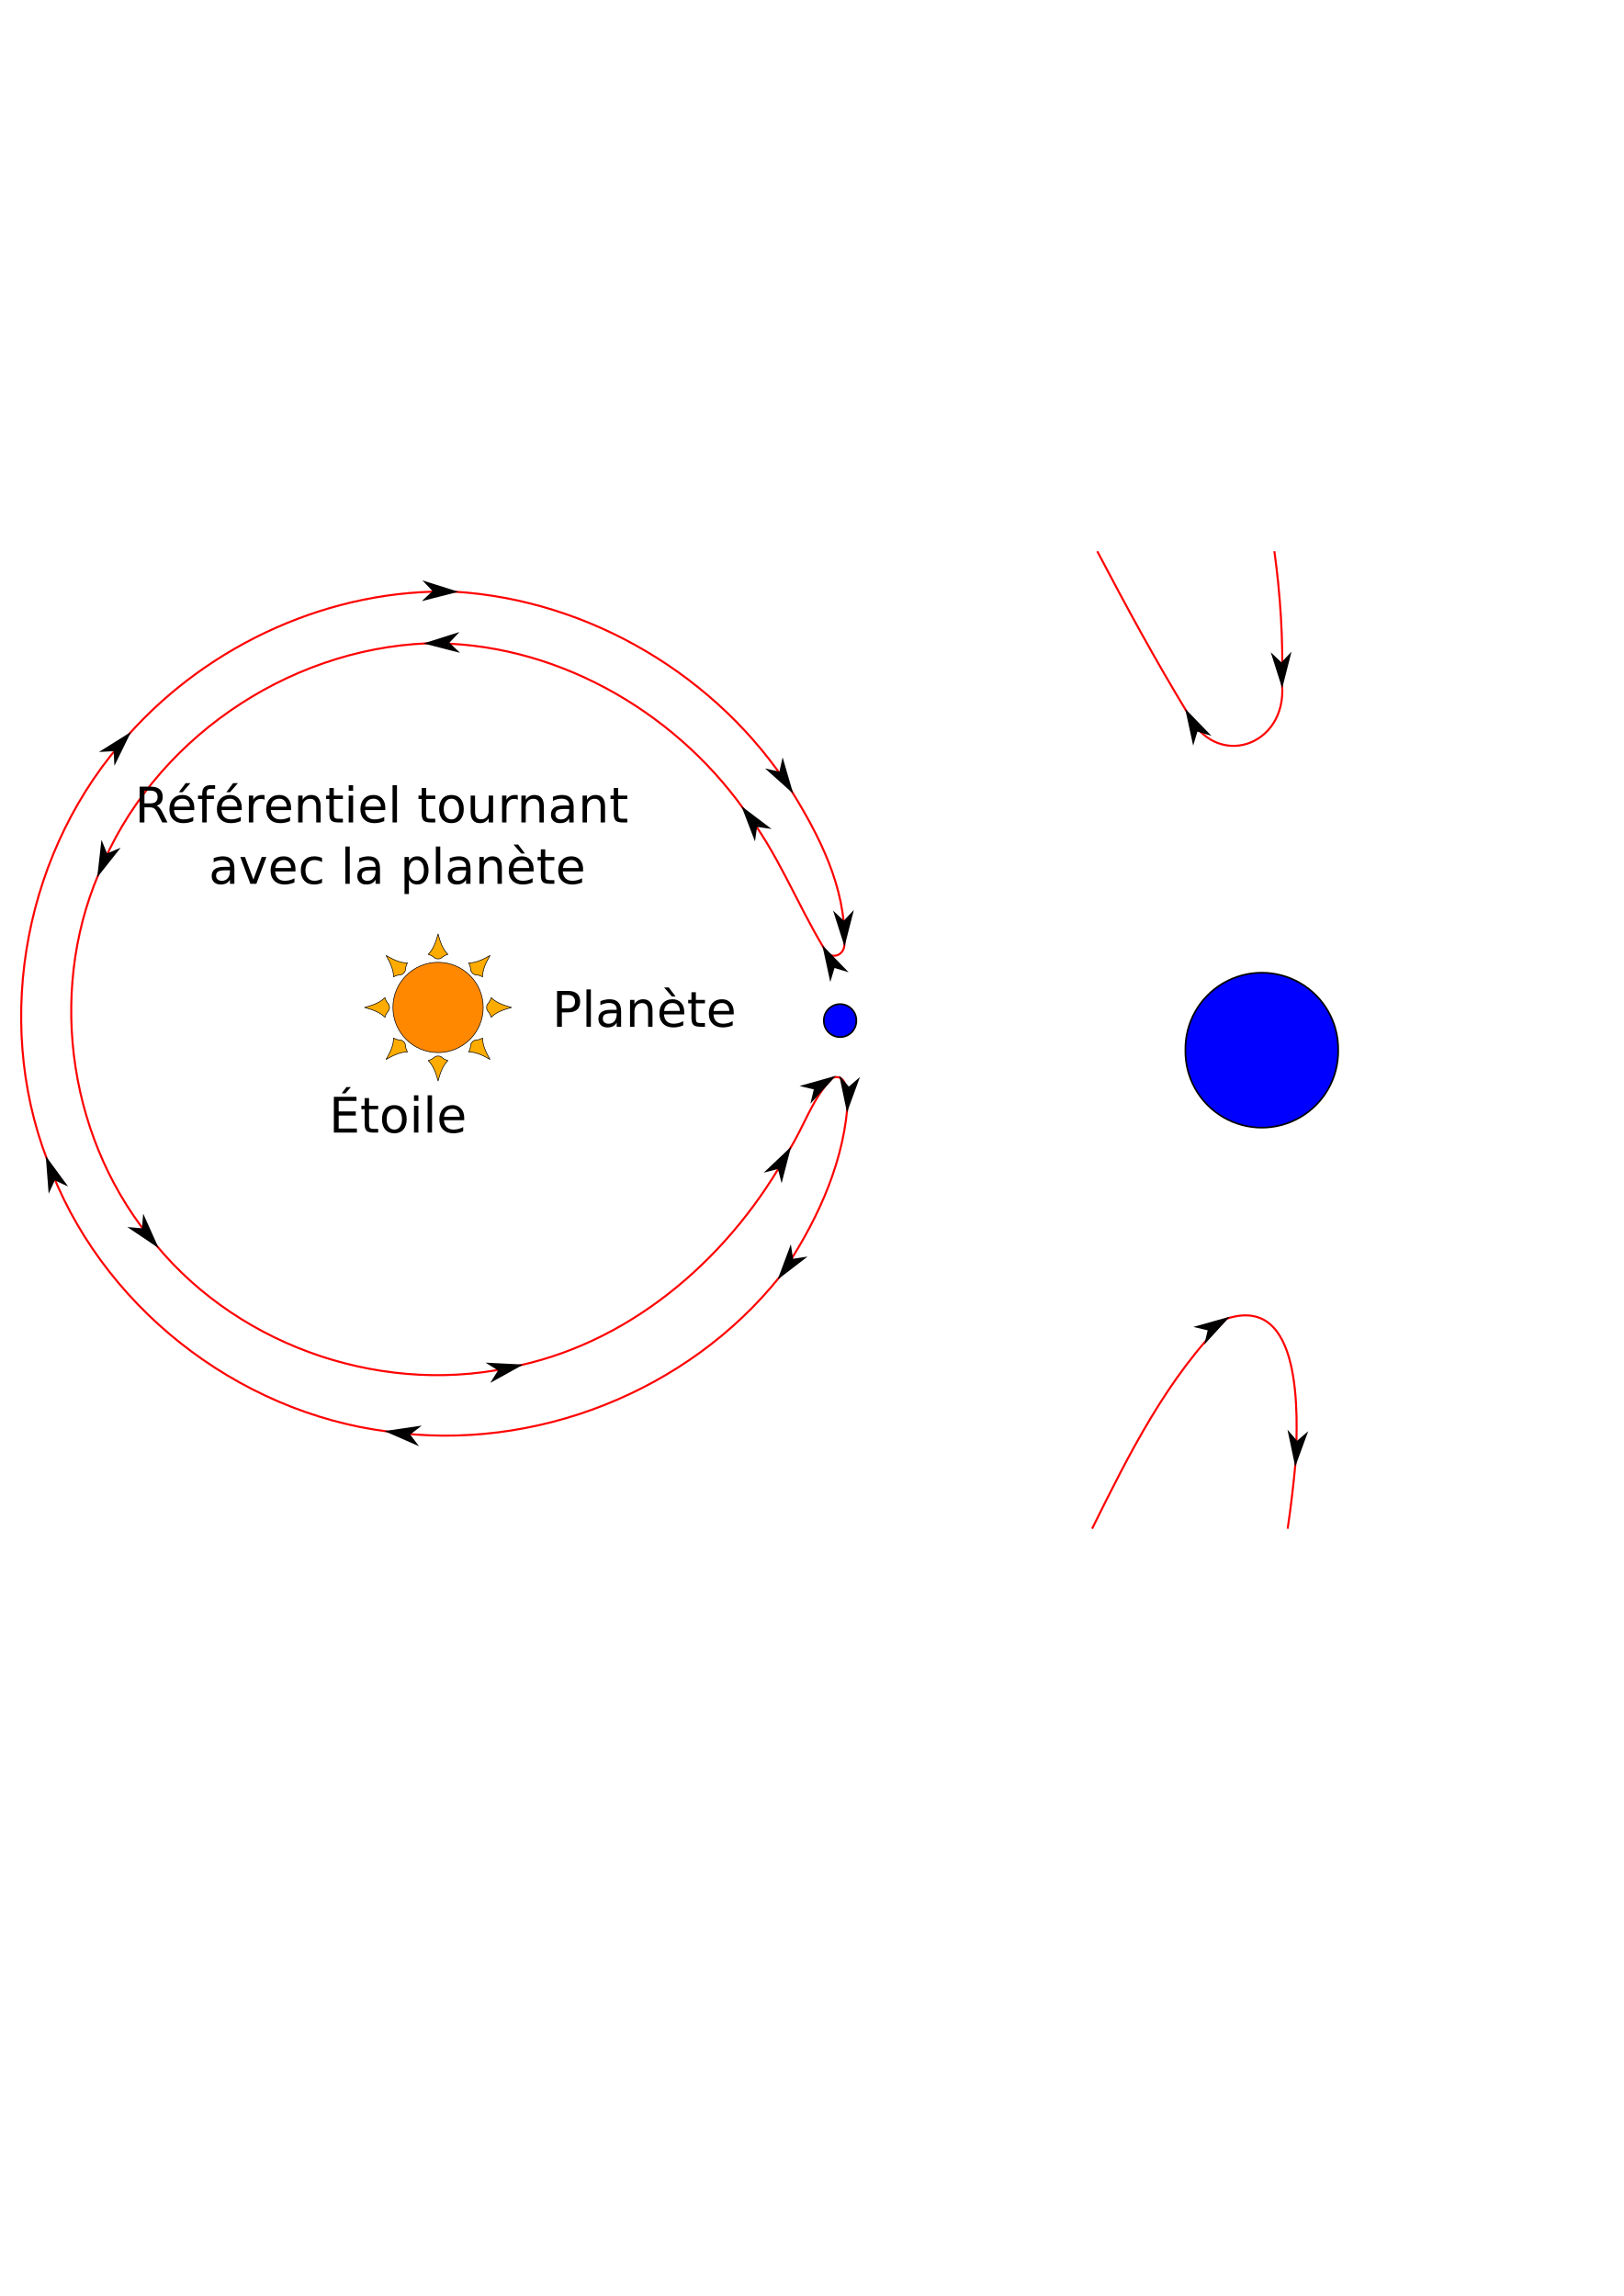
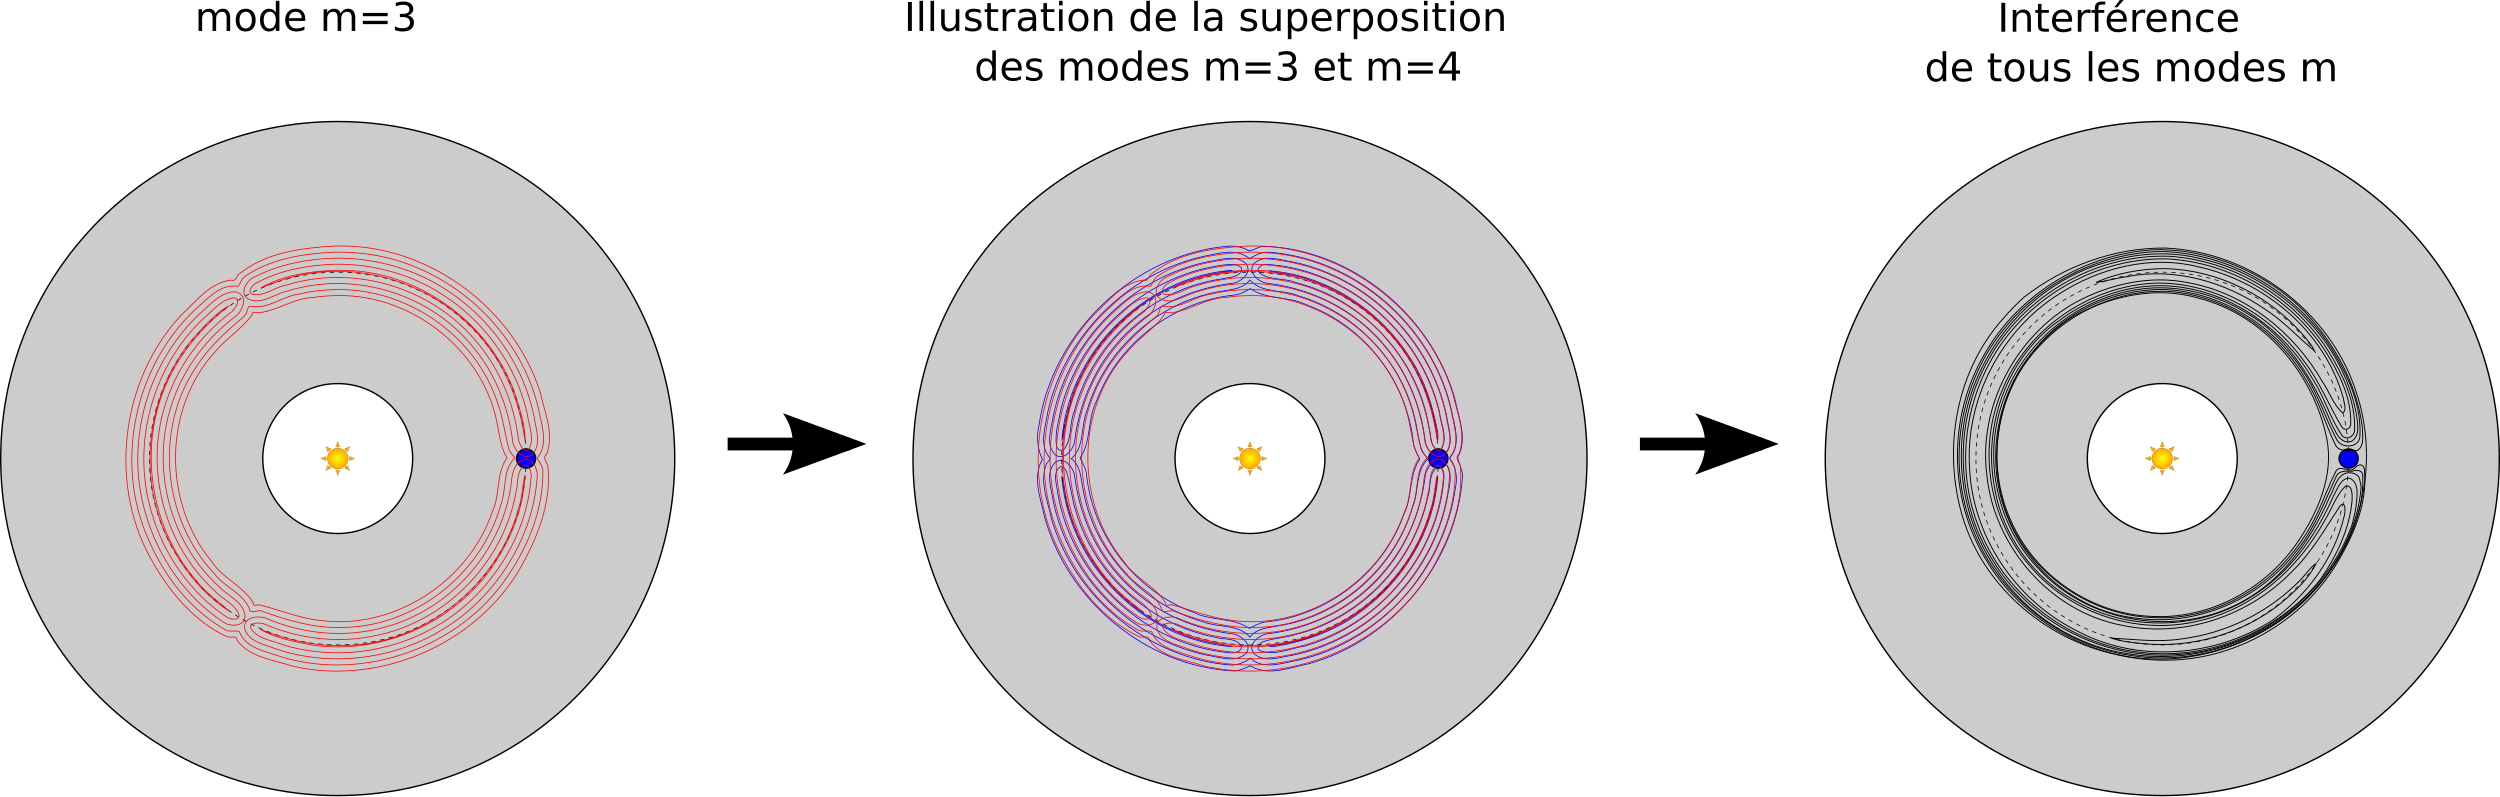
- <svg xmlns="http://www.w3.org/2000/svg" xmlns:xlink="http://www.w3.org/1999/xlink" width="210mm" height="297mm" id="svg2" version="1.1">
+ <svg xmlns="http://www.w3.org/2000/svg" xmlns:xlink="http://www.w3.org/1999/xlink" version="1.1" id="svg2" height="562.144" width="1764.926">
  <defs id="defs4">
    <linearGradient id="linearGradient4033">
      <stop style="stop-color:#ffff00;stop-opacity:1;" offset="0" id="stop4035" />
      <stop style="stop-color:#ff8800;stop-opacity:1;" offset="1" id="stop4037" />
    </linearGradient>
-     <marker style="overflow:visible;" id="Arrow1Lend" refX="0.0" refY="0.0" orient="auto">
-       <path transform="scale(0.8) rotate(180) translate(12.5,0)" style="fill-rule:evenodd;stroke:#000000;stroke-width:1.0pt;marker-start:none;" d="M 0.0,0.0 L 5.0,-5.0 L -12.5,0.0 L 5.0,5.0 L 0.0,0.0 z " id="path3829" />
+     <marker style="overflow:visible" id="Arrow2Mend" refX="0" refY="0" orient="auto">
+       <path transform="scale(-0.6,-0.6)" d="M 8.719,4.034 -2.207,0.016 8.719,-4.002 c -1.745,2.372 -1.735,5.617 -6e-7,8.035 z" style="font-size:12px;fill-rule:evenodd;stroke-width:0.625;stroke-linejoin:round" id="path5225" />
    </marker>
-     <radialGradient xlink:href="#linearGradient4033" id="radialGradient3161" gradientUnits="userSpaceOnUse" gradientTransform="matrix(1.32965,0,0,1.32965,892.3898,508.7381)" cx="282.345" cy="375.402" fx="282.345" fy="375.402" r="35.821" />
+     <radialGradient xlink:href="#linearGradient4033" id="radialGradient4838" gradientUnits="userSpaceOnUse" gradientTransform="matrix(1.32965,0,0,1.32965,-93.07487,-123.7511)" cx="282.345" cy="375.402" fx="282.345" fy="375.402" r="35.821" />
  </defs>
-   <g id="layer1">
-     <path style="fill:#0000ff;fill-opacity:1;fill-rule:evenodd;stroke:#000000;stroke-width:0.5;stroke-linecap:round;stroke-linejoin:round;stroke-miterlimit:4;stroke-opacity:1;stroke-dasharray:none;stroke-dashoffset:0" id="path3088" d="m 496.84,240.631 a 4.946,4.946 0 1 1 -9.891,0 4.946,4.946 0 1 1 9.891,0 z" transform="matrix(1.609205,0,0,1.609205,-380.9063,111.7587)" />
-     <g transform="matrix(0.6203941,0,0,0.6203941,34.92471,245.1408)" id="layer1-7">
-       <path transform="translate(6.515883,23.38871)" d="m 317.916,375.402 c 0,19.645 -15.926,35.571 -35.571,35.571 -19.645,0 -35.571,-15.926 -35.571,-35.571 0,-19.645 15.926,-35.571 35.571,-35.571 19.645,0 35.571,15.926 35.571,35.571 z" id="path3108" style="fill:url(#radialGradient3161);fill-opacity:1;fill-rule:evenodd;stroke:#000000;stroke-width:0.5;stroke-linecap:round;stroke-linejoin:round;stroke-miterlimit:4;stroke-opacity:1;stroke-dasharray:none;stroke-dashoffset:0" />
+   <g id="layer1" transform="translate(952.8481,601.564)">
+     <use x="0" y="0" xlink:href="#path6021" id="use6559" transform="translate(-644.0377,0)" width="744.094" height="1052.362" />
+     <use x="0" y="0" xlink:href="#layer1-2" id="use6561" transform="translate(-644.0378,3e-5)" width="744.094" height="1052.362" />
+     <use height="1052.362" width="744.094" transform="translate(-642.6483,2e-5)" id="use6571" xlink:href="#path5123" y="0" x="0" />
+     <path id="path4096" style="fill:none;stroke:#0000ff;stroke-width:0.552;stroke-linecap:butt;stroke-linejoin:miter;stroke-miterlimit:4;stroke-opacity:1;stroke-dashoffset:0" d="m -84.585,-410.645 c -61.142,5.501 -114.589,58.783 -118.585,120.225 2.677,-15.196 5.79,-30.798 13.022,-44.674 18.361,-38.607 55.933,-67.003 98.166,-73.811 1.338,-0.626 12.107,-1.477 8.066,-1.774 l -0.669,0.033 z m 2.343,0.1 c 0.103,0.017 -0.017,-0.103 0,0 z m 25.304,0.234 c 9.208,2.457 18.93,2.502 27.847,6.292 48.563,15.556 85.553,61.172 90.838,111.958 0.79,3.773 0.716,-3.859 0.268,-5.288 -3.766,-17.895 -8.917,-35.862 -19.178,-51.143 -21.727,-34.411 -59.354,-59.073 -100.21,-61.953 l 0.435,0.134 z m -146.365,145.328 c 2.051,23.422 10.634,46.338 24.668,65.234 22.356,30.595 57.722,52.207 95.859,54.69 -12.151,-2.438 -24.53,-4.05 -35.981,-9.104 -43.298,-16.926 -76.423,-57.572 -82.973,-103.758 -0.368,-2.017 -0.956,-6.26 -1.573,-7.062 z m 265.285,0.268 c -2.066,7.42 -1.498,15.409 -4.552,22.659 -13.79,50.617 -59.697,90.215 -111.891,96.093 -5.938,0.605 -0.237,1.097 2.51,0.602 20.864,-3.613 41.387,-10.752 58.475,-23.414 31.111,-22.259 53.154,-57.895 55.625,-96.275 l -0.167,0.335 z m -147.001,-150.214 c -55.445,5.238 -104.997,47.742 -118.7,101.812 -1.727,8.625 -4.65,17.777 -3.233,26.513 0.773,3.393 4.935,4.199 6.359,0.669 4.576,-7.593 2.727,-17.047 6.159,-25.136 12.316,-48.05 54.815,-86.511 104.107,-93.58 4.759,-1.24 13.597,-0.767 14.109,-7.4 -1.675,-2.632 -5.889,-3.009 -8.803,-2.878 z m 25.806,0 c -3.508,-0.12 -8.242,4.142 -3.38,6.728 7.105,4.817 16.57,2.763 24.367,6.088 47.964,11.878 86.607,53.776 94.319,102.624 1.614,5.098 0.455,15.46 7.899,15.831 6.051,-7.935 0.309,-18.685 -0.736,-27.546 -13.093,-55.718 -65.011,-100.613 -122.468,-103.724 z m -144.926,142.818 c -6.135,3.915 -2.48,12.79 -1.986,18.66 9.531,57.012 58.62,104.553 115.953,112.075 4.398,0.72 11.944,2.093 13.924,-3.046 -2.703,-7.281 -12.331,-5.39 -18.375,-7.196 -45.893,-8.721 -85.646,-43.906 -98.637,-88.897 -3.143,-9.35 -3.646,-19.541 -6.928,-28.717 -0.935,-1.255 -2.224,-2.958 -3.949,-2.878 z m 266.992,0.033 c -7.614,3.626 -5.254,14.151 -7.631,21.019 -9.702,46.369 -46.607,85.753 -92.712,97.233 -7.777,2.632 -16.431,2.659 -24.033,5.421 -2.364,1.181 -5.206,5.581 -0.803,6.527 10.156,3.359 20.744,-2.164 30.826,-3.648 52.859,-15.255 94.268,-64.61 98.135,-119.589 -0.086,-2.403 -0.584,-6.923 -3.782,-6.962 z M -85.723,-427.782 c -65.97,5.672 -124.105,60.406 -133.546,126.049 -2.029,8.106 -1.229,17.247 2.343,24.467 -7.161,12.211 -1.487,27.042 1.291,39.757 15.825,59.169 71.098,105.964 132.59,109.554 4.592,0.494 8.937,-1.861 12.886,-3.581 12.77,7.82 28.082,1.097 41.369,-1.473 58.558,-16.197 104.488,-71.23 108.41,-132.174 0.246,-4.793 -2.952,-9.423 -3.347,-13.656 7.164,-12.695 0.638,-27.757 -1.941,-40.867 -16.606,-59.097 -72.548,-105.75 -134.483,-107.975 -3.986,-0.173 -7.689,3.181 -11.079,3.18 -4.324,-2.662 -9.474,-3.528 -14.493,-3.28 z m 15.597,29.956 c 11.737,8.166 27.385,5.14 39.871,11.596 41.061,14.826 71.089,54.591 75.233,97.819 0.529,3.98 3.202,7.755 4.418,11.112 -7.782,11.354 -4.981,26.345 -11.032,38.464 -14.432,41.426 -54.366,72.252 -97.981,76.373 -4.076,0.484 -7.987,3.032 -11.279,4.518 -11.556,-8.001 -26.882,-4.984 -39.163,-11.277 -41.381,-14.74 -71.914,-54.9 -75.841,-98.472 -0.657,-3.81 -2.958,-7.411 -4.418,-10.577 8.072,-11.934 5.04,-27.609 11.648,-40.265 15.098,-40.881 54.742,-70.684 97.967,-74.806 3.794,-0.661 7.523,-2.658 10.577,-4.485 z m 12.25,-25.705 c -4.635,-0.025 -9.51,2.253 -12.786,4.753 -9.093,-8.329 -22.544,-3.591 -33.169,-1.674 -53.189,12.183 -97.668,56.428 -109.314,109.782 -1.548,10.493 -6.489,23.191 1.406,32.265 1.039,1.647 -2.796,3.41 -2.778,5.59 -4.283,12.214 1.459,25.151 3.883,37.185 16.184,55.661 68.417,98.924 126.317,103.523 5.132,0.366 10.68,-2.077 14.191,-4.82 9.275,8.69 23.027,3.299 33.779,1.408 57.278,-12.856 103.123,-63.563 110.979,-121.566 1.713,-6.992 0.337,-15.634 -4.117,-21.053 8.747,-9.682 3.108,-23.695 1.117,-34.853 -13.855,-59.264 -68.514,-106.641 -129.509,-110.542 z m -12.351,19.948 c 8.801,9.408 23.336,6.207 34.425,10.999 42.136,12.526 75.728,49.486 83.123,92.96 1.624,7.565 1.685,16.748 8.234,21.789 -9.4,8.381 -6.456,22.516 -10.876,33.327 -12.165,43.193 -50.314,77.634 -94.656,84.722 -7.216,1.34 -15.673,1.623 -20.417,8.033 -8.192,-9.485 -22.351,-6.548 -33.002,-10.811 -43.052,-12.065 -77.694,-49.935 -84.976,-94.234 -1.502,-7.313 -1.513,-16.162 -8.138,-20.937 9.663,-8.545 6.507,-23.156 11.146,-34.173 12.553,-43.306 51.22,-77.623 95.874,-84.205 6.8,-1.118 14.593,-1.899 19.029,-7.771 l 0.234,0.301 z m 93.509,207.117 c 16.999,-19.373 27.161,-44.261 30.123,-69.852 1.184,-5.686 7.634,-13.38 13.656,-8.769 7.178,7.319 2.553,18.57 1.372,27.312 -5.537,26.708 -19.317,51.216 -38.454,70.354 -19.137,19.137 -43.646,32.917 -70.354,38.454 -8.742,1.181 -19.993,5.805 -27.312,-1.372 -4.611,-6.022 3.083,-12.472 8.769,-13.656 25.591,-2.962 50.479,-13.124 69.852,-30.123 2.225,-1.891 4.379,-3.854 6.436,-5.911 2.056,-2.056 4.02,-4.211 5.911,-6.436 z m -175.082,12.353 c 19.373,16.999 44.261,27.161 69.852,30.123 5.686,1.184 13.38,7.634 8.769,13.656 -7.319,7.178 -18.57,2.553 -27.312,1.372 -26.708,-5.537 -51.216,-19.317 -70.354,-38.454 -19.137,-19.137 -32.917,-43.646 -38.454,-70.354 -1.181,-8.742 -5.805,-19.993 1.372,-27.312 6.022,-4.611 12.472,3.083 13.656,8.769 2.962,25.591 13.124,50.479 30.123,69.852 1.891,2.225 3.854,4.379 5.911,6.436 2.056,2.056 4.211,4.02 6.436,5.911 z m -12.353,-175.082 c -16.999,19.373 -27.161,44.261 -30.123,69.852 -1.184,5.686 -7.634,13.38 -13.656,8.769 -7.178,-7.319 -2.553,-18.57 -1.372,-27.312 5.537,-26.708 19.317,-51.216 38.454,-70.354 19.137,-19.137 43.646,-32.917 70.354,-38.454 8.742,-1.18 19.993,-5.805 27.312,1.372 4.611,6.022 -3.083,12.472 -8.769,13.656 -25.591,2.962 -50.479,13.124 -69.852,30.123 -2.225,1.891 -4.379,3.854 -6.436,5.911 -2.056,2.056 -4.02,4.211 -5.911,6.436 z m 175.082,-12.353 c -19.373,-16.999 -44.261,-27.161 -69.852,-30.123 -5.686,-1.184 -13.38,-7.634 -8.769,-13.656 7.319,-7.178 18.57,-2.553 27.312,-1.372 26.708,5.537 51.216,19.317 70.354,38.454 19.137,19.137 32.917,43.646 38.454,70.354 1.18,8.742 5.805,19.993 -1.372,27.312 -6.022,4.611 -12.472,-3.083 -13.656,-8.769 -2.962,-25.591 -13.124,-50.479 -30.123,-69.852 -1.891,-2.225 -3.854,-4.379 -5.911,-6.436 -2.056,-2.056 -4.211,-4.02 -6.436,-5.911 z" />
+     <text xml:space="preserve" style="font-size:28px;font-style:normal;font-variant:normal;font-weight:normal;font-stretch:normal;text-align:center;line-height:125%;letter-spacing:0px;word-spacing:0px;writing-mode:lr-tb;text-anchor:middle;fill:#000000;fill-opacity:1;stroke:none;font-family:DejaVu Sans;-inkscape-font-specification:DejaVu Sans" x="-70.556" y="-579.73" id="text5105">
+       <tspan x="-70.556" y="-579.73" id="tspan5109">Illustration de la superposition</tspan>
+       <tspan x="-70.556" y="-544.73" id="tspan5131">des modes m=3 et m=4</tspan>
+     </text>
+     <text xml:space="preserve" style="font-size:28px;font-style:normal;font-variant:normal;font-weight:normal;font-stretch:normal;text-align:center;line-height:125%;letter-spacing:0px;word-spacing:0px;writing-mode:lr-tb;text-anchor:middle;fill:#000000;fill-opacity:1;stroke:none;font-family:DejaVu Sans;-inkscape-font-specification:DejaVu Sans" x="574.077" y="-579.169" id="text5111">
+       <tspan id="tspan5113" x="574.077" y="-579.169">Interférence</tspan>
+       <tspan x="574.077" y="-544.169" id="tspan5115">de tous les modes m</tspan>
+     </text>
+     <path style="fill:#cccccc;fill-opacity:1;fill-rule:evenodd;stroke:#000000;stroke-width:9;stroke-linecap:butt;stroke-linejoin:miter;stroke-miterlimit:4;stroke-opacity:1;stroke-dasharray:none;stroke-dashoffset:0;marker-end:url(#Arrow2Mend)" d="m 204.88,-288.09 86.089,0" id="path5193" />
+     <path id="path6021" style="fill:#cccccc;fill-rule:evenodd;stroke:#000000;stroke-width:1;stroke-linecap:butt;stroke-linejoin:miter;stroke-miterlimit:4;stroke-opacity:1;stroke-dasharray:none;stroke-dashoffset:0" d="m 626.562,-277.846 c 0,29.225 -23.688,52.917 -52.909,52.917 -29.221,0 -52.909,-23.692 -52.909,-52.917 0,-29.225 23.688,-52.917 52.909,-52.917 29.221,0 52.909,23.692 52.909,52.917 z m 185.017,-2e-5 c 0,131.403 -106.523,237.925 -237.925,237.925 -131.403,0 -237.925,-106.523 -237.925,-237.925 0,-131.403 106.523,-237.925 237.925,-237.925 131.403,0 237.925,106.523 237.925,237.925 z" />
+     <path style="fill:none;stroke:#000000;stroke-width:1;stroke-linecap:butt;stroke-linejoin:miter;stroke-miterlimit:4;stroke-opacity:1;stroke-dasharray:6, 6;stroke-dashoffset:0" id="path2985-9" d="m 556.908,336.496 c 0,140.587 -113.968,254.555 -254.555,254.555 -140.587,0 -254.555,-113.968 -254.555,-254.555 0,-140.587 113.968,-254.555 254.555,-254.555 140.587,0 254.555,113.968 254.555,254.555 z" transform="matrix(0.5169093,0,0,0.5169855,417.3635,-451.8091)" />
+     <g transform="matrix(0.207303,0,0,0.207303,513.7712,-360.516)" id="layer1-2">
+       <path transform="translate(6.515883,23.38871)" d="m 317.916,375.402 c 0,19.645 -15.926,35.571 -35.571,35.571 -19.645,0 -35.571,-15.926 -35.571,-35.571 0,-19.645 15.926,-35.571 35.571,-35.571 19.645,0 35.571,15.926 35.571,35.571 z" id="path3108" style="fill:url(#radialGradient4838);fill-opacity:1;fill-rule:evenodd;stroke:#000000;stroke-width:0.5;stroke-linecap:round;stroke-linejoin:round;stroke-miterlimit:4;stroke-opacity:1;stroke-dasharray:none;stroke-dashoffset:0" />
      <path d="m 296.618,356.947 c -3.846,-3.846 -5.878,-9.053 -7.757,-16.069 -1.928,7.194 -4.136,12.447 -7.757,16.069 4.749,1.256 4.359,3.576 7.757,3.576 3.398,0 3.008,-2.32 7.757,-3.576 z" style="fill:#ffac00;fill-opacity:1;fill-rule:evenodd;stroke:#000000;stroke-width:0.5;stroke-linecap:round;stroke-linejoin:round;stroke-miterlimit:4;stroke-opacity:1;stroke-dasharray:none;stroke-dashoffset:0" id="path3120" />
      <use height="1052.362" width="744.094" id="use4075" transform="matrix(0.7071068,0.7071068,-0.7071068,0.7071068,366.5927,-87.45231)" xlink:href="#path3120" y="0" x="0" />
      <use height="1052.362" width="744.094" id="use4077" transform="matrix(0,1,-1,0,687.6511,109.9298)" xlink:href="#path3120" y="0" x="0" />
      <use height="1052.362" width="744.094" id="use4079" transform="matrix(-0.7071068,0.7071068,-0.7071068,-0.7071068,775.1034,476.5225)" xlink:href="#path3120" y="0" x="0" />
      <use height="1052.362" width="744.094" id="use4081" transform="matrix(-1,0,0,-1,577.7213,797.5808)" xlink:href="#path3120" y="0" x="0" />
      <use height="1052.362" width="744.094" id="use4083" transform="matrix(-0.7071068,-0.7071068,0.7071068,-0.7071068,211.1285,885.0331)" xlink:href="#path3120" y="0" x="0" />
      <use height="1052.362" width="744.094" id="use4085" transform="matrix(0,-1,1,0,-109.9298,687.6511)" xlink:href="#path3120" y="0" x="0" />
      <use height="1052.362" width="744.094" id="use4087" transform="matrix(0.7071068,-0.7071068,0.7071068,0.7071068,-197.3821,321.0583)" xlink:href="#path3120" y="0" x="0" />
    </g>
-     <path style="color:#ff0000;fill:none;stroke:#ff0000;stroke-width:1;stroke-linecap:butt;stroke-linejoin:miter;marker-mid:url(#Arrow1Lend)" d="m 222.165,289.269 c 66.196,4.038 128.803,41.368 164.549,97.1 13.846,22.332 26.748,47.591 26.051,74.5 0.547,6.514 -7.025,9.044 -9.9,2.9 -13.572,-22.382 -22.895,-47.363 -39.268,-68.095 -35.091,-49.143 -93.757,-82.099 -154.679,-81.149 -69.212,2.792 -134.963,48.054 -160.665,112.647 -25.38,59.538 -14.139,132.458 28.07,181.56 42.044,50.862 113.521,74.441 177.6,58.839 57.216,-12.666 104.198,-54.675 131.814,-105.295 7.34,-11.559 11.428,-25.532 21.228,-35.307 7.946,-2.627 7.471,10.006 7.2,15 -2.697,29.792 -16.251,57.674 -32.9,82.1 -44.958,56.297 -120.146,86.035 -191.452,75.845 C 115.45,690.549 48.357,637.737 23.047,567.003 -3.606,497.435 12.626,414.235 62.753,359.271 102.529,314.629 162.235,287.602 222.165,289.269 z" id="path4481" />
-     <text xml:space="preserve" style="font-size:24px;font-style:normal;font-variant:normal;font-weight:normal;font-stretch:normal;text-align:center;line-height:125%;letter-spacing:0px;word-spacing:0px;writing-mode:lr-tb;text-anchor:middle;fill:#000000;fill-opacity:1;stroke:none;font-family:DejaVu Sans;-inkscape-font-specification:DejaVu Sans" x="213.247" y="402.097" id="text4523">
-       <tspan id="tspan4525" x="213.247" y="402.097">Référentiel tournant</tspan>
-       <tspan x="213.247" y="432.097" id="tspan4527">avec la planète</tspan>
+     <path transform="matrix(1.155073,0,0,1.155073,-236.8793,-1008.38)" d="m 821.468,632.458 c 0,3.223 -2.613,5.836 -5.836,5.836 -3.223,0 -5.836,-2.613 -5.836,-5.836 0,-3.223 2.613,-5.836 5.836,-5.836 3.223,0 5.836,2.613 5.836,5.836 z" id="path5123" style="fill:#0000ff;stroke:#000000;stroke-width:0.866;stroke-linecap:butt;stroke-linejoin:miter;stroke-miterlimit:4;stroke-opacity:1;stroke-dasharray:none;stroke-dashoffset:0" />
+     <text id="text6509" y="-579.73" x="-714.566" style="font-size:28px;font-style:normal;font-variant:normal;font-weight:normal;font-stretch:normal;text-align:center;line-height:125%;letter-spacing:0px;word-spacing:0px;writing-mode:lr-tb;text-anchor:middle;fill:#000000;fill-opacity:1;stroke:none;font-family:DejaVu Sans;-inkscape-font-specification:DejaVu Sans" xml:space="preserve">
+       <tspan id="tspan6513" y="-579.73" x="-714.566">mode m=3</tspan>
    </text>
-     <text xml:space="preserve" style="font-size:24px;font-style:normal;font-variant:normal;font-weight:normal;font-stretch:normal;text-align:center;line-height:125%;letter-spacing:0px;word-spacing:0px;writing-mode:lr-tb;text-anchor:middle;fill:#000000;fill-opacity:1;stroke:none;font-family:DejaVu Sans;-inkscape-font-specification:DejaVu Sans" x="213.593" y="553.731" id="text4529">
-       <tspan id="tspan4531" x="213.593" y="553.731">Étoile</tspan>
-     </text>
-     <text xml:space="preserve" style="font-size:24px;font-style:normal;font-variant:normal;font-weight:normal;font-stretch:normal;text-align:center;line-height:125%;letter-spacing:0px;word-spacing:0px;writing-mode:lr-tb;text-anchor:middle;fill:#000000;fill-opacity:1;stroke:none;font-family:DejaVu Sans;-inkscape-font-specification:DejaVu Sans" x="334.009" y="501.976" id="text4533">
-       <tspan id="tspan4535" x="334.009" y="501.976">Planète</tspan>
-     </text>
-     <path transform="matrix(7.551348,0,0,7.551048,-3097.677,-1303.582)" d="m 496.84,240.631 a 4.946,4.946 0 1 1 -9.891,0 4.946,4.946 0 1 1 9.891,0 z" id="path3163" style="fill:#0000ff;fill-opacity:1;fill-rule:evenodd;stroke:#000000;stroke-width:0.107;stroke-linecap:round;stroke-linejoin:round;stroke-miterlimit:4;stroke-opacity:1;stroke-dasharray:none;stroke-dashoffset:0" />
-     <path style="color:#ff0000;fill:none;stroke:#ff0000;stroke-width:1;stroke-linecap:butt;stroke-linejoin:miter;marker-mid:url(#Arrow1Lend)" d="M 533.852 747.373 C 552.104 710.52 570.454 673.711 599.486 644.753 C 636.771 632.428 634.543 691.705 633.273 715.14 C 632.294 725.945 631.012 736.697 629.441 747.392 " id="path3172" />
-     <path style="color:#ff0000;fill:none;stroke:#ff0000;stroke-width:1;stroke-linecap:butt;stroke-linejoin:miter;marker-mid:url(#Arrow1Lend)" d="M 622.939 269.493 C 625.913 290.935 627.272 312.643 626.703 334.585 C 629.269 365.153 593.739 377.021 580.246 348.193 C 564.691 322.542 550.326 296.162 536.377 269.523 " id="path3165" />
+     <use height="1052.362" width="744.094" transform="translate(-1288.075,0)" id="use6515" xlink:href="#path6021" y="0" x="0" />
+     <use height="1052.362" width="744.094" transform="translate(-1288.075,2.5844032e-5)" id="use6517" xlink:href="#layer1-2" y="0" x="0" />
+     <path id="path6541" d="m -439.158,-288.09 86.089,0" style="fill:#cccccc;fill-opacity:1;fill-rule:evenodd;stroke:#000000;stroke-width:9;stroke-linecap:butt;stroke-linejoin:miter;stroke-miterlimit:4;stroke-opacity:1;stroke-dasharray:none;stroke-dashoffset:0;marker-end:url(#Arrow2Mend)" />
+     <path style="fill:none;stroke:#000000;stroke-width:1.001;stroke-linecap:butt;stroke-linejoin:miter;stroke-miterlimit:4;stroke-opacity:1;stroke-dasharray:6.004, 6.004;stroke-dashoffset:0" id="path6537" d="m 556.908,336.496 c 0,140.587 -113.968,254.555 -254.555,254.555 -140.587,0 -254.555,-113.968 -254.555,-254.555 0,-140.587 113.968,-254.555 254.555,-254.555 140.587,0 254.555,113.968 254.555,254.555 z" transform="matrix(0.5223678,0,0,0.5169855,-872.3624,-451.8091)" />
+     <use x="0" y="0" xlink:href="#path5123" id="use6539" transform="translate(-1286.686,2.4367815e-5)" width="744.094" height="1052.362" />
+     <path transform="matrix(0.5223678,0,0,0.5169855,-228.3247,-451.8091)" d="m 556.908,336.496 c 0,140.587 -113.968,254.555 -254.555,254.555 -140.587,0 -254.555,-113.968 -254.555,-254.555 0,-140.587 113.968,-254.555 254.555,-254.555 140.587,0 254.555,113.968 254.555,254.555 z" id="path6567" style="fill:none;stroke:#000000;stroke-width:1.001;stroke-linecap:butt;stroke-linejoin:miter;stroke-miterlimit:4;stroke-opacity:1;stroke-dasharray:6.004, 6.004;stroke-dashoffset:0" />
+     <path id="path4013" style="fill:none;stroke:#ff0000;stroke-width:0.549;stroke-linecap:butt;stroke-linejoin:miter;stroke-miterlimit:4;stroke-opacity:1;stroke-dashoffset:0" d="m -716.816,-427.824 c -23.676,1.243 -49.265,4.77 -67.94,20.292 -1.276,2.017 -2.162,4.907 -5.098,3.699 -15.065,1.991 -24.72,15.242 -35.142,24.808 -43.101,46.257 -51.978,121.618 -18.97,176.036 12.24,21.178 29.261,40.7 51.679,51.09 2.508,0.608 6.466,-1.408 6.831,2.399 9.172,12.328 25.977,13.816 39.518,18.293 63.778,14.526 135.268,-18.12 164.402,-76.737 10.405,-19.798 17.965,-42.508 15.461,-65.108 -1.189,-2.636 -3.8,-5.618 -0.833,-7.997 5.44,-14.253 -1.418,-29.206 -4.44,-43.137 -19.252,-61.082 -81,-106.103 -145.468,-103.638 z m 3.799,34.92 c 51.196,-0.211 100.113,38.157 110.777,88.409 1.913,8.738 2.686,18.94 7.31,26.246 -7.982,10.856 -4.531,26.007 -10.329,37.852 -16.516,49.429 -69.895,84.134 -122.052,76.77 -14.645,-1.64 -28.556,-7.406 -42.75,-11.062 -1.681,0.327 -4.11,1.398 -3.998,-1.233 -7.168,-12.196 -21.721,-17.25 -29.248,-29.133 -34.692,-41.628 -34.486,-108.621 2.792,-148.664 7.674,-9.109 18.431,-15.853 25.523,-25.323 0.061,-4.045 4.709,-0.556 7.164,-2.033 12.333,-2.173 23.042,-9.984 35.819,-10.463 6.226,-0.991 12.636,-1.332 18.993,-1.366 z m -3.732,-30.655 c -22.001,0.972 -45.185,4.655 -63.542,17.427 -2.099,1.747 -3.143,5.304 -4.532,6.764 -12.625,-2.284 -21.859,9.285 -30.462,16.527 -42.685,40.353 -56.974,108.123 -32.792,162.072 11.215,26.192 29.633,49.755 54.458,63.939 2.966,1.674 7.65,0.036 9.763,1.233 4.72,12.363 19.943,14.089 30.808,18.139 58.033,16.856 125.186,-7.213 158.636,-57.408 14.956,-21.842 25.327,-48.145 24.805,-74.953 -0.446,-3.165 -2.994,-6.093 -3.998,-8.563 8.375,-9.475 2.946,-23.209 1.053,-34.091 -13.927,-60.169 -69.561,-107.438 -131.396,-110.753 -4.257,-0.313 -8.534,-0.398 -12.802,-0.333 z m 1.433,26.423 c 48.752,-0.895 96.304,30.921 112.689,77.037 4.708,11.487 5.975,24.142 9.163,36.053 0.917,2.116 2.902,4.082 4.132,5.698 -9.179,8.788 -5.68,23.007 -10.196,33.853 -13.697,48.498 -60.886,85.545 -111.59,85.884 -19.706,0.655 -38.837,-4.936 -57.011,-11.579 -3.037,-1.274 -8.224,2.829 -8.63,-1.599 -4.783,-11.357 -17.949,-15.416 -25.057,-25.123 -35.715,-37.854 -42.076,-100.264 -13.555,-144.044 9.11,-14.909 22.126,-26.474 35.214,-37.652 2.025,-1.692 1.714,-6.535 3.932,-6.864 12.393,2.799 22.854,-7.195 34.82,-8.53 8.553,-2.115 17.274,-3.051 26.09,-3.132 z m -1.366,-22.158 c -19.958,0.535 -40.228,4.609 -57.877,13.995 -4.771,2.762 -9.118,10.831 -3.299,14.661 9.244,4.881 18.405,-3.396 27.356,-5.265 45.537,-14.596 98.668,0.522 129.683,37.019 16.923,19.287 27.039,44.063 29.988,69.539 1.178,5.661 7.6,13.32 13.595,8.73 7.145,-7.286 2.541,-18.487 1.366,-27.189 -10.613,-51.193 -51.71,-94.205 -102.424,-106.866 -12.521,-3.291 -25.401,-4.847 -38.388,-4.623 z m -72.072,23.757 c -10.131,1.527 -17.025,10.474 -24.457,16.727 -36.169,34.882 -51.277,90.336 -37.119,138.812 8.717,31.386 28.486,60.288 55.911,78.089 4.802,2.917 14.296,2.627 14.528,-4.584 -0.648,-10.372 -12.255,-14.159 -18.293,-20.892 -35.766,-32.51 -49.067,-86.869 -32.221,-132.148 8.394,-23.887 24.59,-44.403 44.716,-59.343 4.209,-3.888 7.799,-13.139 0.833,-16.16 -1.233,-0.464 -2.578,-0.608 -3.898,-0.5 z m 206.253,118.154 c -8.438,2.18 -8.974,12.808 -9.796,19.892 -7.176,46.246 -43.347,86.49 -88.499,98.561 -27.907,8.071 -58.536,5.125 -84.933,-6.431 -5.397,-1.633 -14.837,-0.45 -14.528,6.897 2.269,10.217 14.704,11.856 22.891,15.261 48.101,15.87 103.995,3.219 140.388,-31.885 24.883,-23.605 41.697,-56.798 43.473,-91.367 -0.475,-4.825 -3.081,-11.512 -8.996,-10.929 z m -133.948,-133.381 c -18.011,0.836 -36.412,3.386 -52.313,12.428 11.022,-4.143 22.075,-8.647 33.94,-10.033 54.112,-9.048 112.45,19.449 137.293,68.411 8.13,15.359 12.874,32.324 15.394,49.514 0.11,-11.293 -3.875,-22.262 -7.031,-32.987 -17.872,-50.02 -67.961,-86.742 -121.252,-87.296 -2.01,-0.064 -4.021,-0.094 -6.031,-0.037 z m -75.437,25.357 c -10.664,6.549 -18.924,16.412 -27.058,25.688 -32.917,41.572 -37.568,103.407 -9.824,148.965 9.397,16.172 22.111,30.684 37.881,40.729 -7.713,-7.029 -16.682,-12.919 -23.158,-21.358 -35.661,-40.618 -42.733,-104.273 -15.27,-151.137 9.508,-16.894 22.946,-31.203 38.061,-43.187 l -0.633,0.3 z m 209.585,119.32 c -1.822,7.916 -1.817,16.27 -4.632,24.091 -14.868,54.437 -67.576,96.003 -124.318,96.196 -19.868,0.411 -39.529,-4.12 -57.877,-11.429 11.176,6.308 24.465,8.785 36.986,11.129 51.194,7.219 105.436,-18.066 131.549,-62.709 10.537,-17.227 17.678,-37.476 18.293,-57.278 z m -134.314,-148.942 c -19.39,0.636 -39.197,4.294 -56.211,13.795 -2.337,1.341 -5.666,6.449 -1.666,7.464 8.641,1.566 15.861,-5.306 24.191,-6.631 46.841,-14.458 101.093,1.479 132.681,38.718 17.298,19.73 27.876,45.04 30.855,71.039 0.798,2.639 3.676,9.154 7.197,6.397 4.508,-7.814 -0.07,-17.264 -1.096,-25.457 -11.221,-48.579 -50.67,-89 -99.164,-100.96 -11.972,-3.114 -24.358,-4.564 -36.786,-4.365 z m -71.839,23.757 c -8.923,1.735 -15.075,9.995 -21.758,15.527 -35.615,34.272 -49.946,88.777 -35.586,136.08 8.574,29.684 27.458,56.923 53.279,73.938 2.498,1.621 9.758,2.528 8.163,-2.399 -3.33,-7.717 -12.183,-10.682 -17.471,-16.823 -35.569,-32.859 -49.462,-87.148 -33.575,-133.185 8.346,-25.464 25.007,-47.663 46.448,-63.542 1.853,-2.01 5.992,-7.379 2.432,-9.43 -0.606,-0.185 -1.289,-0.235 -1.933,-0.167 z m 206.419,118.154 c -6.606,3.505 -4.716,13.078 -6.597,19.292 -8.808,49.216 -49.266,90.743 -98.262,100.827 -26.636,5.924 -54.914,2.623 -79.802,-8.197 -2.712,-0.789 -10.67,-1.314 -8.93,3.565 5.036,7.441 15.401,8.226 23.024,11.429 47.789,14.407 102.761,-0.034 137.089,-36.352 21.59,-22.401 35.886,-52.297 37.743,-83.535 -0.414,-2.29 -1.161,-7.165 -4.265,-7.031 z" />
+     <use x="0" y="0" xlink:href="#path4013" id="use4430" transform="translate(644.0376,6.7627866e-7)" width="744.094" height="1052.362" />
+     <g id="g4552" transform="matrix(0.6755365,0,0,0.6755365,424.4236,-428.9842)">
+       <path id="path4493" d="M 76.335,55.134 C 118.088,22.586 170.811,3.347 223.879,3.754 c 89.017,3.626 172.859,65.949 199.925,151.162 22.577,67.594 8.294,146.578 -38.849,200.463 C 334.629,415.874 250.082,445.753 173.059,428.522 96.898,412.721 29.671,353.634 10.214,277.432 -7.915,208.924 6.692,130.737 54.686,77.428 c 6.68,-7.936 14.032,-15.262 21.649,-22.294 z" style="color:#ff0000;fill:none;stroke:#000000;stroke-width:1;stroke-linecap:butt;stroke-linejoin:miter" />
+       <path id="path4491" d="m 124.135,77.434 c 39.974,-23.26 89.21,-34.611 134.501,-21.366 68.485,17.335 120.387,78.771 134.194,146.916 7.552,38.165 -9.078,76.483 -30.115,107.523 -33.196,49.286 -91.844,81.092 -151.65,78.244 C 147.678,386.905 87.41,346.325 62.423,287.952 35.759,229.209 47.282,156.072 89.986,107.873 99.984,96.29 111.569,86.149 124.135,77.434 z" style="color:#ff0000;fill:none;stroke:#000000;stroke-width:1;stroke-linecap:butt;stroke-linejoin:miter" />
+       <path id="path4489" d="M 218.935,5.334 C 143.803,7.162 71.06,50.183 34.409,115.989 c -37.163,64.213 -36.753,147.954 1.277,211.702 37.986,66.074 113.131,107.491 189.042,106.743 71.763,0.063 141.867,-39.677 178.683,-101.301 17.045,-28.625 31.679,-61.475 28.924,-95.499 0.168,-8.739 -6.201,-9.271 -11.031,-3.313 -6.151,5.099 -15.272,-5.562 -19.469,3.713 -11.3,23.013 -18.771,48.122 -33.867,69.22 -33.431,52.016 -94.457,86.142 -156.762,82.67 C 138.705,387.486 69.598,334.662 52.935,263.234 39.621,208.898 52.833,147.613 91.974,106.735 126.735,68.735 178.855,45.49 230.595,49.328 c 58.349,5.206 111.54,41.593 140.438,92.109 13.522,21.209 19.887,45.821 30.902,68.197 4.383,8.538 15.1,4.125 22.6,5.9 8.184,-4.936 5.549,-17.199 5.33,-25.397 -5.943,-45.049 -29.228,-86.749 -59.97,-119.667 -32.848,-33.606 -77.367,-55.496 -123.641,-62.851 -9.04,-1.387 -18.196,-1.818 -27.32,-2.286 z" style="color:#ff0000;fill:none;stroke:#000000;stroke-width:1;stroke-linecap:butt;stroke-linejoin:miter" />
+       <path id="path4487" d="m 218.935,7.334 c 72.573,1.448 142.527,42.014 180.335,103.895 15.851,26.416 29.772,56.498 28.201,87.968 0.642,13.444 -19.138,15.086 -24.336,4.537 -12.354,-22.96 -19.654,-48.576 -34.551,-70.271 C 336.814,83.446 280.789,48.991 221.153,46.966 170.244,47.151 119.455,69.978 87.448,109.972 47.046,157.009 35.373,226.474 58.844,283.965 c 21.537,55.976 74.079,99.655 134.206,106.495 63.653,9.319 130.195,-19.533 168.612,-70.788 18.332,-22.623 28.451,-50.146 40.605,-76.204 2.609,-7.637 10.666,-6.511 16.969,-6.434 4.868,-2.109 12.067,-1.077 11.2,5.8 1.619,41.062 -18.779,79.716 -43.8,111 -46.257,56.925 -122.921,86.868 -195.503,76.125 C 116.549,420.138 49.38,367.578 22.823,297.057 -5.133,227.509 8.892,143.834 56.995,86.545 96.269,38.357 156.873,9.051 218.935,7.334 z" style="color:#ff0000;fill:none;stroke:#000000;stroke-width:1;stroke-linecap:butt;stroke-linejoin:miter" />
+       <path id="path4485" d="m 428.735,253.434 c -2.818,37.497 -20.081,73.181 -44.042,101.754 -47.385,55.763 -124.146,84.294 -196.454,73.017 C 130.777,420.73 78.044,386.776 46.546,338.274 4.951,277.549 -0.914,194.477 32.512,128.783 59.202,74.211 109.698,31.133 169.14,16.839 c 29.146,-7.983 60.02,-9.649 89.526,-2.537 79.546,16.754 148.795,81.167 164.926,161.767 1.093,9.526 4.95,23.538 -4.856,29.665 -12.529,3.683 -17.41,-11.487 -21.706,-20.131 C 378.492,140.972 351.926,96.884 309.217,71.749 278.41,52.779 241.348,42.729 205.177,45.841 139.718,51.858 79.504,96.769 56.331,158.483 c -23.814,59.619 -10.221,131.78 33.647,178.654 49.902,55.723 136.695,72.912 204.317,41.26 48.321,-21.674 80.881,-66.986 101.465,-114.318 5.093,-8.545 6.832,-22.248 17.675,-25.245 6.263,-1.116 13.814,1.177 14.117,8.697 0.615,1.924 0.857,3.918 1.183,5.903 z" style="color:#ff0000;fill:none;stroke:#000000;stroke-width:1;stroke-linecap:butt;stroke-linejoin:miter" />
+       <path id="path4483" d="M 419.435,292.334 C 392.93,367.777 318.762,422.558 239.339,428.357 163.194,435.348 84.858,396.868 44.7,331.639 4.487,269.634 2.359,185.867 38.6,121.58 75.207,54.024 151.241,9.715 228.135,12.334 c 67.449,4.453 131.16,42.902 166.995,100.135 14.69,24.049 27.583,51.399 26.805,80.165 0.775,7.772 -9.089,13.639 -13.9,6 -12.061,-18.183 -18.065,-39.795 -30.075,-58.124 C 348.401,89.365 295.622,51.145 236.403,44.169 192.237,38.716 147.005,54.181 111.779,80.553 58.652,118.608 33.696,188.706 45.301,252.273 c 8.009,51.241 41.14,97.477 87.103,121.517 54.416,30.11 124.315,28.986 177.583,-3.215 41.562,-24.067 70.893,-64.394 89.853,-107.793 4.143,-6.88 7.349,-19.183 17.294,-18.449 10.549,5.628 6.907,20.252 6.2,30 -0.945,6.081 -2.412,12.034 -3.9,18 z" style="color:#ff0000;fill:none;stroke:#000000;stroke-width:1;stroke-linecap:butt;stroke-linejoin:miter" />
+       <path id="path4481" d="m 227.235,15.134 c 66.196,4.038 128.803,41.368 164.549,97.1 13.846,22.332 26.748,47.591 26.051,74.5 0.547,6.514 -7.025,9.044 -9.9,2.9 -13.572,-22.382 -22.895,-47.363 -39.268,-68.095 C 333.576,72.396 274.91,39.439 213.988,40.39 144.776,43.182 79.024,88.443 53.322,153.037 c -25.38,59.538 -14.139,132.458 28.07,181.56 42.044,50.862 113.521,74.441 177.6,58.839 57.216,-12.666 104.198,-54.675 131.814,-105.295 7.34,-11.559 11.428,-25.532 21.228,-35.307 7.946,-2.627 7.471,10.006 7.2,15 -2.697,29.792 -16.251,57.674 -32.9,82.1 C 341.377,406.231 266.19,435.969 194.884,425.779 120.52,416.414 53.427,363.602 28.117,292.868 1.464,223.3 17.696,140.099 67.823,85.135 107.599,40.494 167.305,13.467 227.235,15.134 z" style="color:#ff0000;fill:none;stroke:#000000;stroke-width:1.001;stroke-linecap:butt;stroke-linejoin:miter;stroke-miterlimit:4;stroke-opacity:1;stroke-dasharray:none;marker-mid:none" />
+       <path id="path4479" d="m 336.335,392.634 c -60.662,38.862 -142.628,45.281 -206.505,10.233 C 67.141,370.931 23.014,304.993 19.56,234.459 14.592,162.59 52.055,90.296 112.825,51.904 c 42.721,-27.607 96.331,-41.2 146.426,-28.416 69.047,15.398 131.352,67.637 150.757,136.754 0.524,4.75 4.258,12.868 -0.573,15.792 -9.762,-8.379 -13.736,-21.923 -21.058,-32.434 -29.936,-51.969 -81.069,-93.134 -140.903,-103.724 -39.721,-7.998 -81.58,1.599 -116.861,20.509 C 67.934,95.412 28.561,169.093 37.543,240.786 c 7.616,75.311 66.796,143.537 141.942,157.343 63.252,13.247 131.349,-9.525 176.164,-55.541 20.938,-19.879 35.164,-45.177 50.885,-69.026 6.606,-7.31 5.797,7.042 4.349,10.885 -10.202,43.721 -38.636,81.898 -74.548,108.187 z" style="color:#ff0000;fill:none;stroke:#000000;stroke-width:1;stroke-linecap:butt;stroke-linejoin:miter" />
+       <path d="m 223.935,25.234 c 55.674,1.415 109.802,28.714 145.638,71.042 3.468,4.615 8.371,9.368 9.962,14.658 -16.947,-14.245 -32.234,-30.955 -51.044,-43.099 -41.856,-28.889 -95.018,-44.283 -145.556,-34.001 -10.466,1.344 -21.107,4.816 -31.3,5.8 22.444,-10.03 47.804,-14.229 72.3,-14.4 z M 365.935,349.934 c 5.176,-5.53 9.53,-12.216 15.7,-16.6 -7.626,16.123 -21.844,28.797 -35.3,40.4 -41.036,33.379 -95.38,49.001 -147.899,43.144 -10.41,-1.114 -21.119,-2.067 -31.001,-5.544 24.224,1.308 48.971,4.672 73.327,0.934 47.221,-5.861 92.128,-28.049 125.173,-62.334 z" style="color:#ff0000;fill:none;stroke:#000000;stroke-width:1;stroke-linecap:butt;stroke-linejoin:miter" id="path4414" />
+     </g>
  </g>
</svg>
